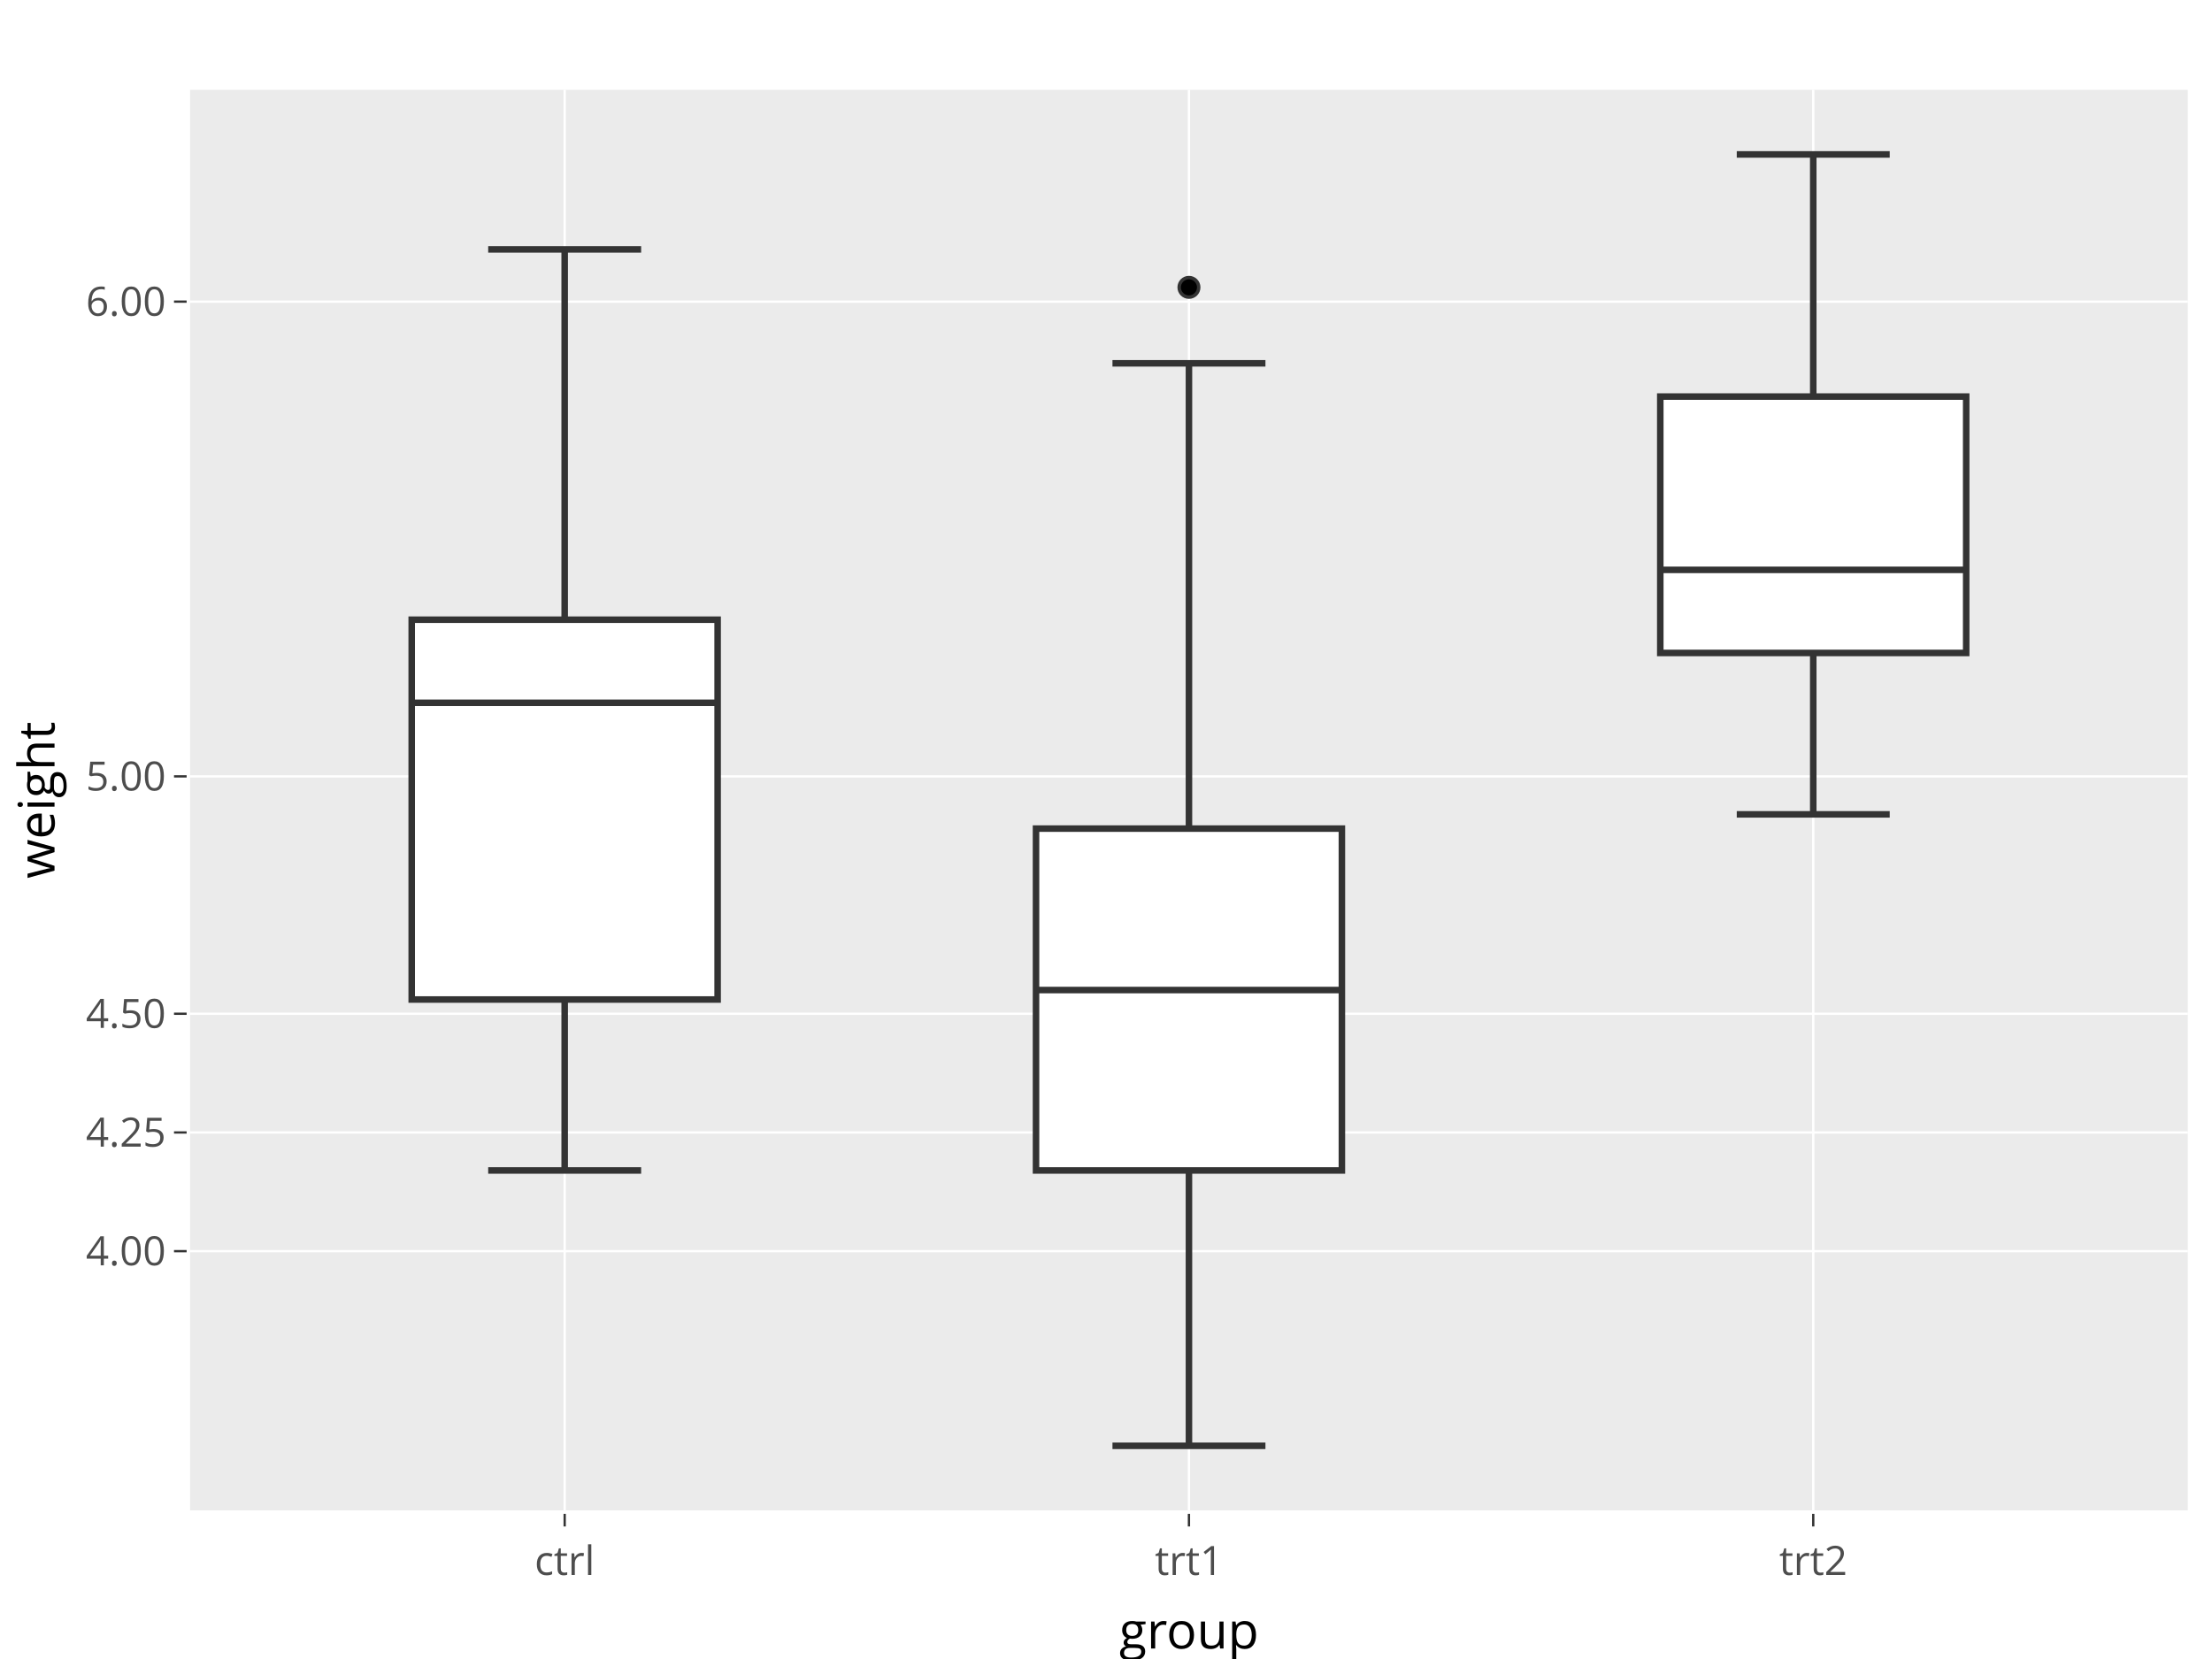
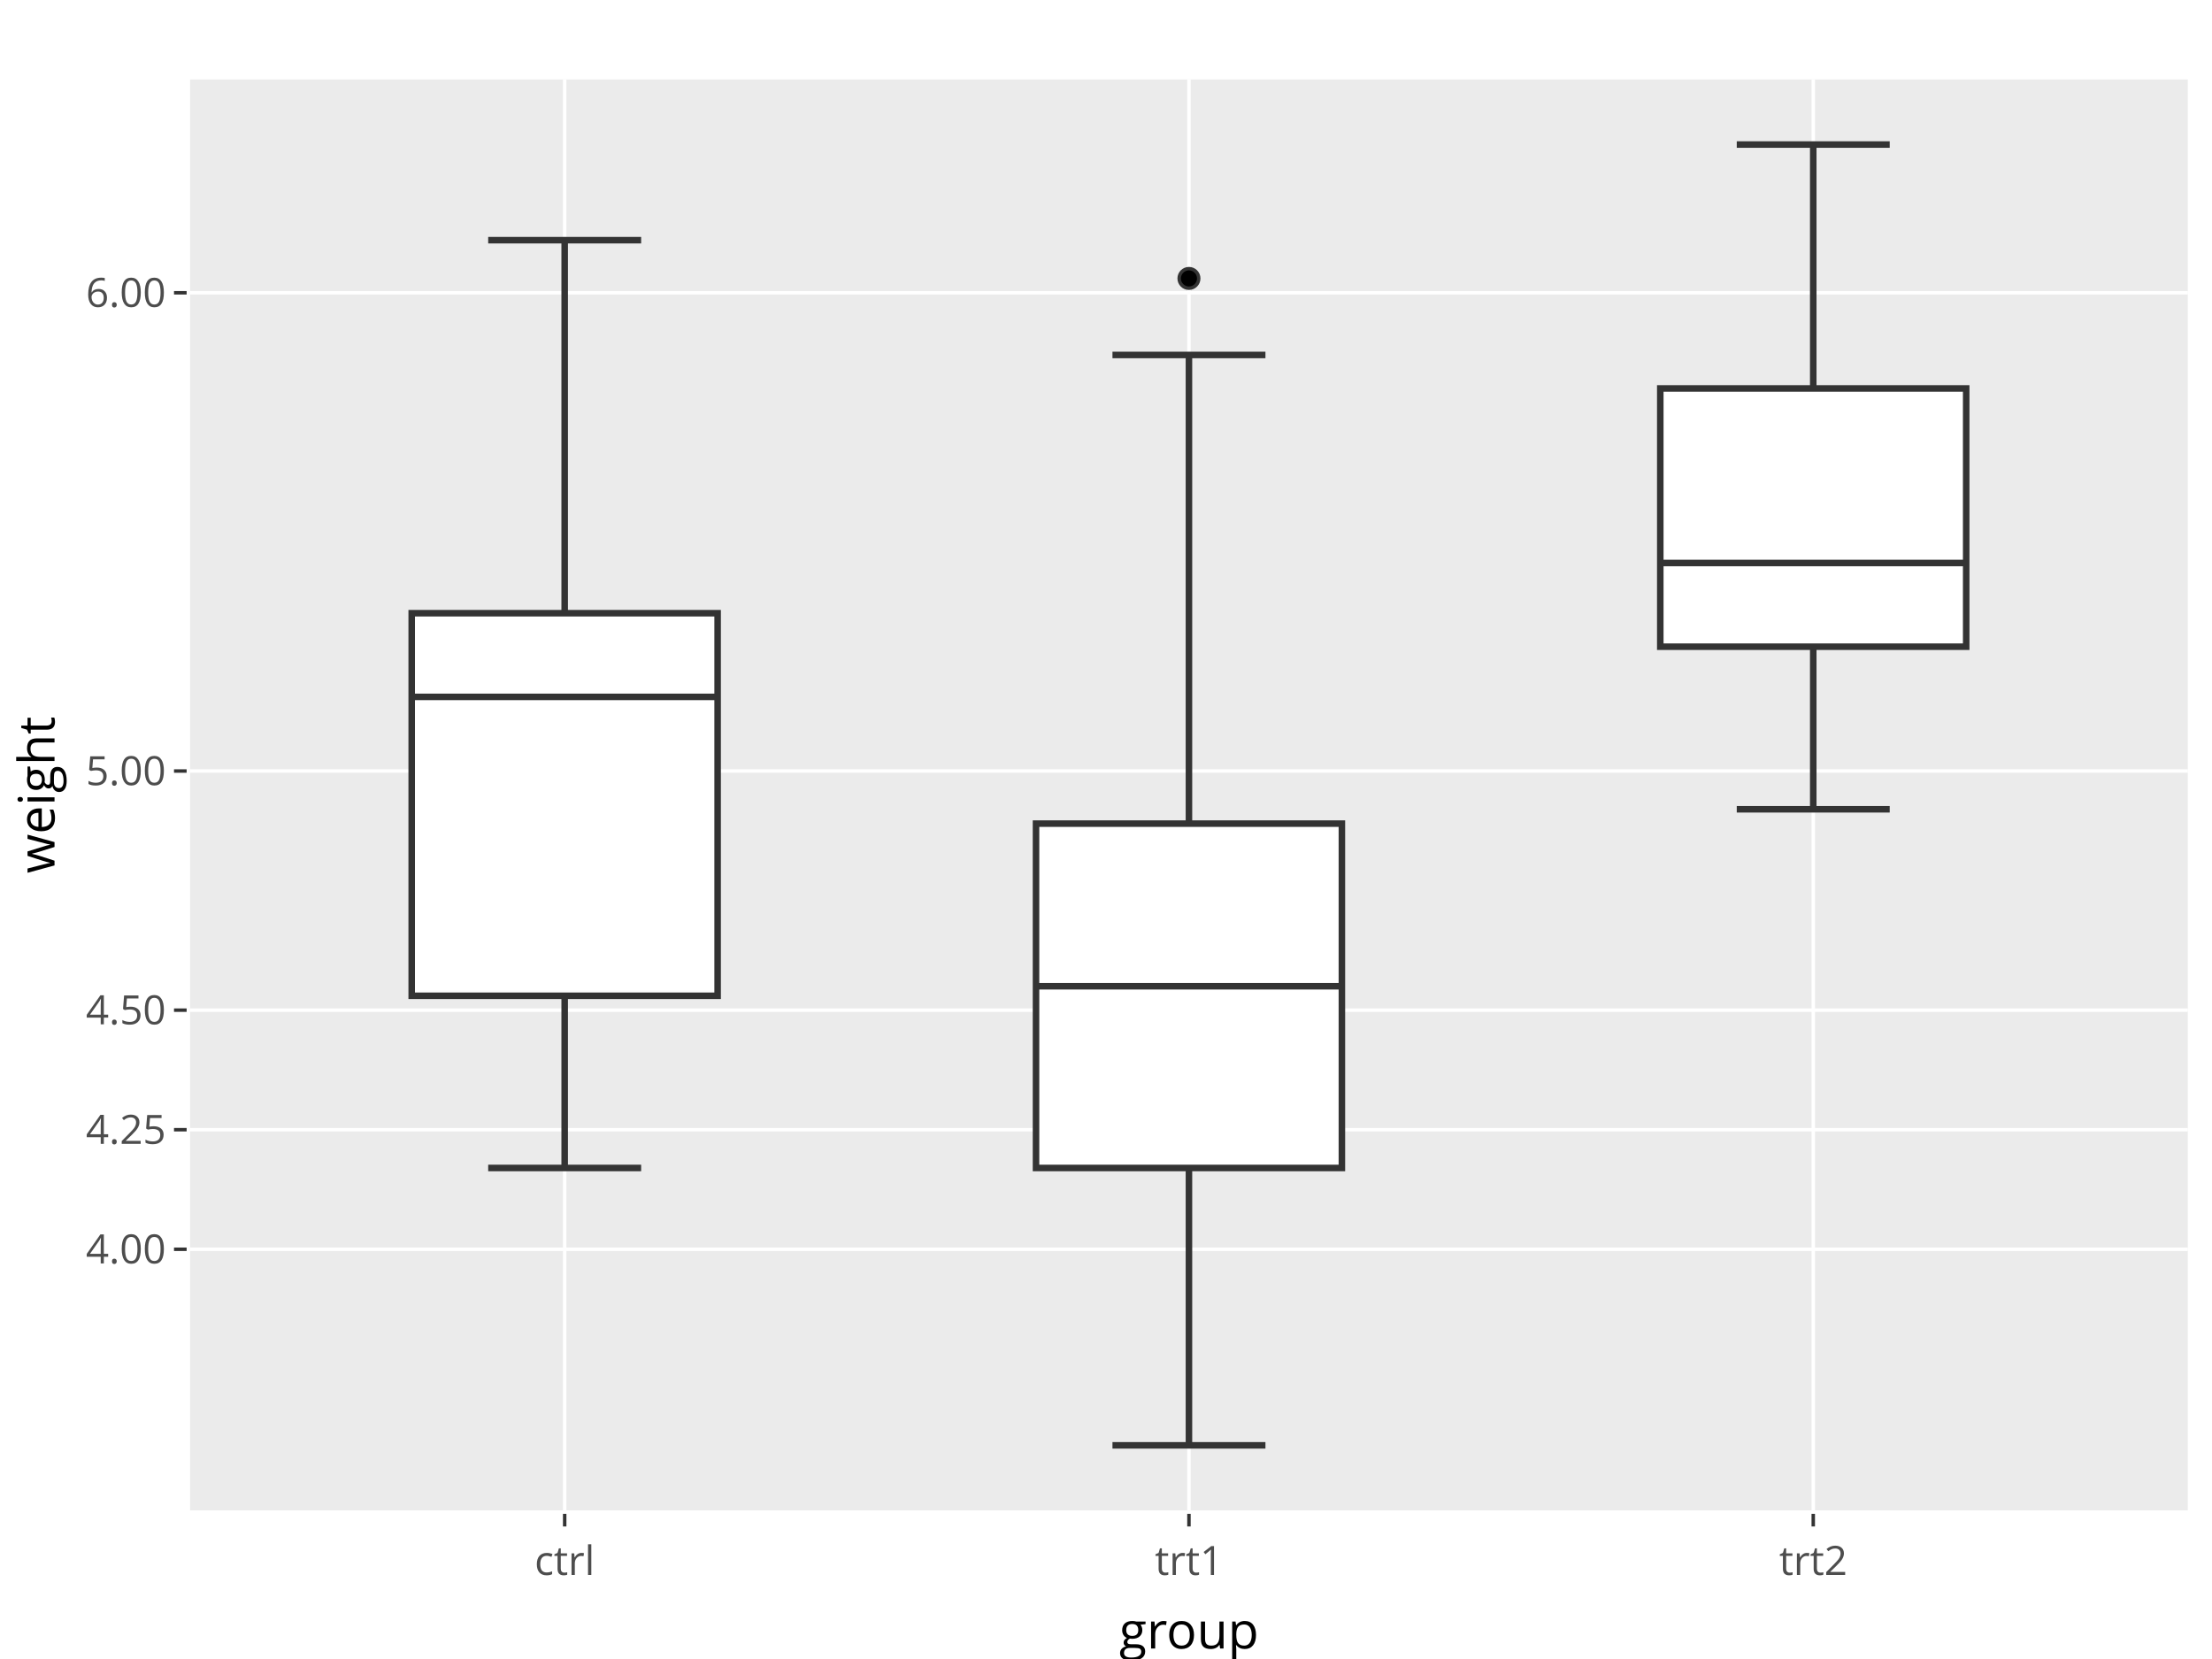
<svg xmlns="http://www.w3.org/2000/svg" class="main-svg" width="640" height="480" style="" viewBox="0 0 640 480">
  <rect x="0" y="0" width="640" height="480" style="fill: rgb(255, 255, 255); fill-opacity: 1;" />
  <defs id="defs-">
    <g class="clips">
      <clipPath id="clipxyplot" class="plotclip">
-         <rect width="578" height="411" />
+         <rect width="578" height="414" />
      </clipPath>
      <clipPath class="axesclip" id="clipx">
        <rect x="55" y="0" width="578" height="480" />
      </clipPath>
      <clipPath class="axesclip" id="clipy">
-         <rect x="0" y="26" width="640" height="411" />
+         <rect x="0" y="23" width="640" height="414" />
      </clipPath>
      <clipPath class="axesclip" id="clipxy">
-         <rect x="55" y="26" width="578" height="411" />
+         <rect x="55" y="23" width="578" height="414" />
      </clipPath>
    </g>
    <g class="gradients" />
    <g class="patterns" />
  </defs>
  <g class="bglayer">
-     <rect class="bg" x="55" y="26" width="578" height="411" style="fill: rgb(235, 235, 235); fill-opacity: 1; stroke-width: 0;" />
+     <rect class="bg" x="55" y="23" width="578" height="414" style="fill: rgb(235, 235, 235); fill-opacity: 1; stroke-width: 0;" />
  </g>
  <g class="layer-below">
    <g class="imagelayer" />
    <g class="shapelayer">
-       <path data-index="0" fill-rule="evenodd" d="M55,437H633V26H55Z" style="opacity: 1; stroke: rgb(0, 0, 0); stroke-opacity: 0; fill: rgb(0, 0, 0); fill-opacity: 0; stroke-width: 0px;" />
+       <path data-index="0" fill-rule="evenodd" d="M55,437H633V23H55Z" style="opacity: 1; stroke: rgb(0, 0, 0); stroke-opacity: 0; fill: rgb(0, 0, 0); fill-opacity: 0; stroke-width: 0px;" />
    </g>
  </g>
  <g class="cartesianlayer">
    <g class="subplot xy">
      <g class="layer-subplot">
        <g class="shapelayer" />
        <g class="imagelayer" />
      </g>
      <g class="gridlayer">
        <g class="x">
-           <path class="xgrid crisp" transform="translate(163.38,0)" d="M0,26v411" style="stroke: rgb(255, 255, 255); stroke-opacity: 1; stroke-width: 0.664px;" />
-           <path class="xgrid crisp" transform="translate(344,0)" d="M0,26v411" style="stroke: rgb(255, 255, 255); stroke-opacity: 1; stroke-width: 0.664px;" />
-           <path class="xgrid crisp" transform="translate(524.63,0)" d="M0,26v411" style="stroke: rgb(255, 255, 255); stroke-opacity: 1; stroke-width: 0.664px;" />
+           <path class="xgrid crisp" transform="translate(163.38,0)" d="M0,23v414" style="stroke: rgb(255, 255, 255); stroke-opacity: 1; stroke-width: 1px;" />
+           <path class="xgrid crisp" transform="translate(344,0)" d="M0,23v414" style="stroke: rgb(255, 255, 255); stroke-opacity: 1; stroke-width: 1px;" />
+           <path class="xgrid crisp" transform="translate(524.63,0)" d="M0,23v414" style="stroke: rgb(255, 255, 255); stroke-opacity: 1; stroke-width: 1px;" />
        </g>
        <g class="y">
-           <path class="ygrid crisp" transform="translate(0,362)" d="M55,0h578" style="stroke: rgb(255, 255, 255); stroke-opacity: 1; stroke-width: 0.664px;" />
-           <path class="ygrid crisp" transform="translate(0,327.66)" d="M55,0h578" style="stroke: rgb(255, 255, 255); stroke-opacity: 1; stroke-width: 0.664px;" />
-           <path class="ygrid crisp" transform="translate(0,293.31)" d="M55,0h578" style="stroke: rgb(255, 255, 255); stroke-opacity: 1; stroke-width: 0.664px;" />
-           <path class="ygrid crisp" transform="translate(0,224.63)" d="M55,0h578" style="stroke: rgb(255, 255, 255); stroke-opacity: 1; stroke-width: 0.664px;" />
-           <path class="ygrid crisp" transform="translate(0,87.27)" d="M55,0h578" style="stroke: rgb(255, 255, 255); stroke-opacity: 1; stroke-width: 0.664px;" />
+           <path class="ygrid crisp" transform="translate(0,361.45)" d="M55,0h578" style="stroke: rgb(255, 255, 255); stroke-opacity: 1; stroke-width: 1px;" />
+           <path class="ygrid crisp" transform="translate(0,326.86)" d="M55,0h578" style="stroke: rgb(255, 255, 255); stroke-opacity: 1; stroke-width: 1px;" />
+           <path class="ygrid crisp" transform="translate(0,292.27)" d="M55,0h578" style="stroke: rgb(255, 255, 255); stroke-opacity: 1; stroke-width: 1px;" />
+           <path class="ygrid crisp" transform="translate(0,223.08)" d="M55,0h578" style="stroke: rgb(255, 255, 255); stroke-opacity: 1; stroke-width: 1px;" />
+           <path class="ygrid crisp" transform="translate(0,84.71)" d="M55,0h578" style="stroke: rgb(255, 255, 255); stroke-opacity: 1; stroke-width: 1px;" />
        </g>
      </g>
      <g class="zerolinelayer" />
      <path class="xlines-below" />
      <path class="ylines-below" />
      <g class="overlines-below" />
      <g class="xaxislayer-below" />
      <g class="yaxislayer-below" />
      <g class="overaxes-below" />
-       <g class="plot" transform="translate(55,26)" clip-path="url(#clipxyplot)">
+       <g class="plot" transform="translate(55,23)" clip-path="url(#clipxyplot)">
        <g class="boxlayer mlayer">
          <g class="trace boxes" style="opacity: 1;">
-             <path class="box" d="M64.12,177.34H152.63M64.12,263.19H152.63V153.3H64.12ZM108.38,263.19V312.65M108.38,153.3V46.16M86.25,312.65H130.5M86.25,46.16H130.5" style="vector-effect: non-scaling-stroke; stroke-width: 1.89px; stroke: rgb(51, 51, 51); stroke-opacity: 1; fill: rgb(255, 255, 255); fill-opacity: 1;" />
-             <path class="box" d="M244.75,260.45H333.25M244.75,312.65H333.25V213.74H244.75ZM289,312.65V392.32M289,213.74V79.12M266.87,392.32H311.13M266.87,79.12H311.13" style="vector-effect: non-scaling-stroke; stroke-width: 1.89px; stroke: rgb(51, 51, 51); stroke-opacity: 1; fill: rgb(255, 255, 255); fill-opacity: 1;" />
-             <path class="box" d="M425.37,138.88H513.88M425.37,162.92H513.88V88.74H425.37ZM469.63,162.92V209.62M469.63,88.74V18.68M447.5,209.62H491.75M447.5,18.68H491.75" style="vector-effect: non-scaling-stroke; stroke-width: 1.89px; stroke: rgb(51, 51, 51); stroke-opacity: 1; fill: rgb(255, 255, 255); fill-opacity: 1;" />
+             <path class="box" d="M64.12,178.63H152.63M64.12,265.11H152.63V154.42H64.12ZM108.38,265.11V314.93M108.38,154.42V46.49M86.25,314.93H130.5M86.25,46.49H130.5" style="vector-effect: non-scaling-stroke; stroke-width: 1.89px; stroke: rgb(51, 51, 51); stroke-opacity: 1; fill: rgb(255, 255, 255); fill-opacity: 1;" />
+             <path class="box" d="M244.75,262.35H333.25M244.75,314.93H333.25V215.3H244.75ZM289,314.93V395.18M289,215.3V79.7M266.87,395.18H311.13M266.87,79.7H311.13" style="vector-effect: non-scaling-stroke; stroke-width: 1.89px; stroke: rgb(51, 51, 51); stroke-opacity: 1; fill: rgb(255, 255, 255); fill-opacity: 1;" />
+             <path class="box" d="M425.37,139.89H513.88M425.37,164.11H513.88V89.39H425.37ZM469.63,164.11V211.15M469.63,89.39V18.82M447.5,211.15H491.75M447.5,18.82H491.75" style="vector-effect: non-scaling-stroke; stroke-width: 1.89px; stroke: rgb(51, 51, 51); stroke-opacity: 1; fill: rgb(255, 255, 255); fill-opacity: 1;" />
            <g class="points" />
            <g class="points">
-               <path class="point" transform="translate(289,57.14)" d="M2.83,0A2.83,2.83 0 1,1 0,-2.83A2.83,2.83 0 0,1 2.83,0Z" style="opacity: 1; stroke-width: 1px; fill: rgb(0, 0, 0); fill-opacity: 1; stroke: rgb(51, 51, 51); stroke-opacity: 1;" />
+               <path class="point" transform="translate(289,57.56)" d="M2.83,0A2.83,2.83 0 1,1 0,-2.83A2.83,2.83 0 0,1 2.83,0Z" style="opacity: 1; stroke-width: 1px; fill: rgb(0, 0, 0); fill-opacity: 1; stroke: rgb(51, 51, 51); stroke-opacity: 1;" />
            </g>
            <g class="points" />
          </g>
        </g>
      </g>
      <g class="overplot" />
      <path class="xlines-above crisp" d="" style="fill: none; stroke-width: 1px; stroke: rgb(0, 0, 0); stroke-opacity: 0;" />
      <path class="ylines-above crisp" d="" style="fill: none; stroke-width: 1px; stroke: rgb(0, 0, 0); stroke-opacity: 0;" />
      <g class="overlines-above" />
      <g class="xaxislayer-above">
-         <path class="xtick ticks crisp" d="M0,438v3.653" transform="translate(163.38,0)" style="stroke: rgb(51, 51, 51); stroke-opacity: 1; stroke-width: 0.664px;" />
-         <path class="xtick ticks crisp" d="M0,438v3.653" transform="translate(344,0)" style="stroke: rgb(51, 51, 51); stroke-opacity: 1; stroke-width: 0.664px;" />
-         <path class="xtick ticks crisp" d="M0,438v3.653" transform="translate(524.63,0)" style="stroke: rgb(51, 51, 51); stroke-opacity: 1; stroke-width: 0.664px;" />
+         <path class="xtick ticks crisp" d="M0,438v3.653" transform="translate(163.38,0)" style="stroke: rgb(51, 51, 51); stroke-opacity: 1; stroke-width: 1px;" />
+         <path class="xtick ticks crisp" d="M0,438v3.653" transform="translate(344,0)" style="stroke: rgb(51, 51, 51); stroke-opacity: 1; stroke-width: 1px;" />
+         <path class="xtick ticks crisp" d="M0,438v3.653" transform="translate(524.63,0)" style="stroke: rgb(51, 51, 51); stroke-opacity: 1; stroke-width: 1px;" />
        <g class="xtick">
          <text text-anchor="middle" x="0" y="455.68" transform="translate(163.38,0)" style="font-family: 'Open Sans', verdana, arial, sans-serif; font-size: 11.69px; fill: rgb(77, 77, 77); fill-opacity: 1; white-space: pre; opacity: 1;">ctrl</text>
        </g>
        <g class="xtick">
          <text text-anchor="middle" x="0" y="455.68" style="font-family: 'Open Sans', verdana, arial, sans-serif; font-size: 11.69px; fill: rgb(77, 77, 77); fill-opacity: 1; white-space: pre; opacity: 1;" transform="translate(344,0)">trt1</text>
        </g>
        <g class="xtick">
          <text text-anchor="middle" x="0" y="455.68" style="font-family: 'Open Sans', verdana, arial, sans-serif; font-size: 11.69px; fill: rgb(77, 77, 77); fill-opacity: 1; white-space: pre; opacity: 1;" transform="translate(524.63,0)">trt2</text>
        </g>
      </g>
      <g class="yaxislayer-above">
-         <path class="ytick ticks crisp" d="M54,0h-3.653" transform="translate(0,362)" style="stroke: rgb(51, 51, 51); stroke-opacity: 1; stroke-width: 0.664px;" />
-         <path class="ytick ticks crisp" d="M54,0h-3.653" transform="translate(0,327.66)" style="stroke: rgb(51, 51, 51); stroke-opacity: 1; stroke-width: 0.664px;" />
-         <path class="ytick ticks crisp" d="M54,0h-3.653" transform="translate(0,293.31)" style="stroke: rgb(51, 51, 51); stroke-opacity: 1; stroke-width: 0.664px;" />
-         <path class="ytick ticks crisp" d="M54,0h-3.653" transform="translate(0,224.63)" style="stroke: rgb(51, 51, 51); stroke-opacity: 1; stroke-width: 0.664px;" />
-         <path class="ytick ticks crisp" d="M54,0h-3.653" transform="translate(0,87.27)" style="stroke: rgb(51, 51, 51); stroke-opacity: 1; stroke-width: 0.664px;" />
+         <path class="ytick ticks crisp" d="M54,0h-3.653" transform="translate(0,361.45)" style="stroke: rgb(51, 51, 51); stroke-opacity: 1; stroke-width: 1px;" />
+         <path class="ytick ticks crisp" d="M54,0h-3.653" transform="translate(0,326.86)" style="stroke: rgb(51, 51, 51); stroke-opacity: 1; stroke-width: 1px;" />
+         <path class="ytick ticks crisp" d="M54,0h-3.653" transform="translate(0,292.27)" style="stroke: rgb(51, 51, 51); stroke-opacity: 1; stroke-width: 1px;" />
+         <path class="ytick ticks crisp" d="M54,0h-3.653" transform="translate(0,223.08)" style="stroke: rgb(51, 51, 51); stroke-opacity: 1; stroke-width: 1px;" />
+         <path class="ytick ticks crisp" d="M54,0h-3.653" transform="translate(0,84.71)" style="stroke: rgb(51, 51, 51); stroke-opacity: 1; stroke-width: 1px;" />
        <g class="ytick">
-           <text text-anchor="end" x="48.009" y="4.091" transform="translate(0,362)" style="font-family: 'Open Sans', verdana, arial, sans-serif; font-size: 11.69px; fill: rgb(77, 77, 77); fill-opacity: 1; white-space: pre; opacity: 1;">4.00</text>
+           <text text-anchor="end" x="48.009" y="4.091" transform="translate(0,361.45)" style="font-family: 'Open Sans', verdana, arial, sans-serif; font-size: 11.69px; fill: rgb(77, 77, 77); fill-opacity: 1; white-space: pre; opacity: 1;">4.00</text>
        </g>
        <g class="ytick">
-           <text text-anchor="end" x="48.009" y="4.091" style="font-family: 'Open Sans', verdana, arial, sans-serif; font-size: 11.69px; fill: rgb(77, 77, 77); fill-opacity: 1; white-space: pre; opacity: 1;" transform="translate(0,327.66)">4.25</text>
+           <text text-anchor="end" x="48.009" y="4.091" style="font-family: 'Open Sans', verdana, arial, sans-serif; font-size: 11.69px; fill: rgb(77, 77, 77); fill-opacity: 1; white-space: pre; opacity: 1;" transform="translate(0,326.86)">4.25</text>
        </g>
        <g class="ytick">
-           <text text-anchor="end" x="48.009" y="4.091" style="font-family: 'Open Sans', verdana, arial, sans-serif; font-size: 11.69px; fill: rgb(77, 77, 77); fill-opacity: 1; white-space: pre; opacity: 1;" transform="translate(0,293.31)">4.50</text>
+           <text text-anchor="end" x="48.009" y="4.091" style="font-family: 'Open Sans', verdana, arial, sans-serif; font-size: 11.69px; fill: rgb(77, 77, 77); fill-opacity: 1; white-space: pre; opacity: 1;" transform="translate(0,292.27)">4.50</text>
        </g>
        <g class="ytick">
-           <text text-anchor="end" x="48.009" y="4.091" style="font-family: 'Open Sans', verdana, arial, sans-serif; font-size: 11.69px; fill: rgb(77, 77, 77); fill-opacity: 1; white-space: pre; opacity: 1;" transform="translate(0,224.63)">5.00</text>
+           <text text-anchor="end" x="48.009" y="4.091" style="font-family: 'Open Sans', verdana, arial, sans-serif; font-size: 11.69px; fill: rgb(77, 77, 77); fill-opacity: 1; white-space: pre; opacity: 1;" transform="translate(0,223.08)">5.00</text>
        </g>
        <g class="ytick">
-           <text text-anchor="end" x="48.009" y="4.091" style="font-family: 'Open Sans', verdana, arial, sans-serif; font-size: 11.69px; fill: rgb(77, 77, 77); fill-opacity: 1; white-space: pre; opacity: 1;" transform="translate(0,87.27)">6.00</text>
+           <text text-anchor="end" x="48.009" y="4.091" style="font-family: 'Open Sans', verdana, arial, sans-serif; font-size: 11.69px; fill: rgb(77, 77, 77); fill-opacity: 1; white-space: pre; opacity: 1;" transform="translate(0,84.71)">6.00</text>
        </g>
      </g>
      <g class="overaxes-above" />
    </g>
  </g>
  <g class="polarlayer" />
  <g class="smithlayer" />
  <g class="ternarylayer" />
  <g class="geolayer" />
  <g class="funnelarealayer" />
  <g class="pielayer" />
  <g class="iciclelayer" />
  <g class="treemaplayer" />
  <g class="sunburstlayer" />
  <g class="glimages" />
  <defs id="topdefs-">
    <g class="clips" />
  </defs>
  <g class="layer-above">
    <g class="imagelayer" />
    <g class="shapelayer" />
  </g>
  <g class="infolayer">
    <g class="g-gtitle" />
    <g class="g-xtitle" transform="translate(0,-13.86687)">
      <text class="xtitle" x="344" y="490.836" text-anchor="middle" style="font-family: 'Open Sans', verdana, arial, sans-serif; font-size: 14.61px; fill: rgb(0, 0, 0); opacity: 1; font-weight: normal; white-space: pre;">group</text>
    </g>
    <g class="g-ytitle">
-       <text class="ytitle" transform="rotate(-90,15.77626,231.5)" x="15.776" y="231.5" text-anchor="middle" style="font-family: 'Open Sans', verdana, arial, sans-serif; font-size: 14.61px; fill: rgb(0, 0, 0); opacity: 1; font-weight: normal; white-space: pre;">weight</text>
+       <text class="ytitle" transform="rotate(-90,15.77626,230)" x="15.776" y="230" text-anchor="middle" style="font-family: 'Open Sans', verdana, arial, sans-serif; font-size: 14.61px; fill: rgb(0, 0, 0); opacity: 1; font-weight: normal; white-space: pre;">weight</text>
    </g>
  </g>
</svg>
